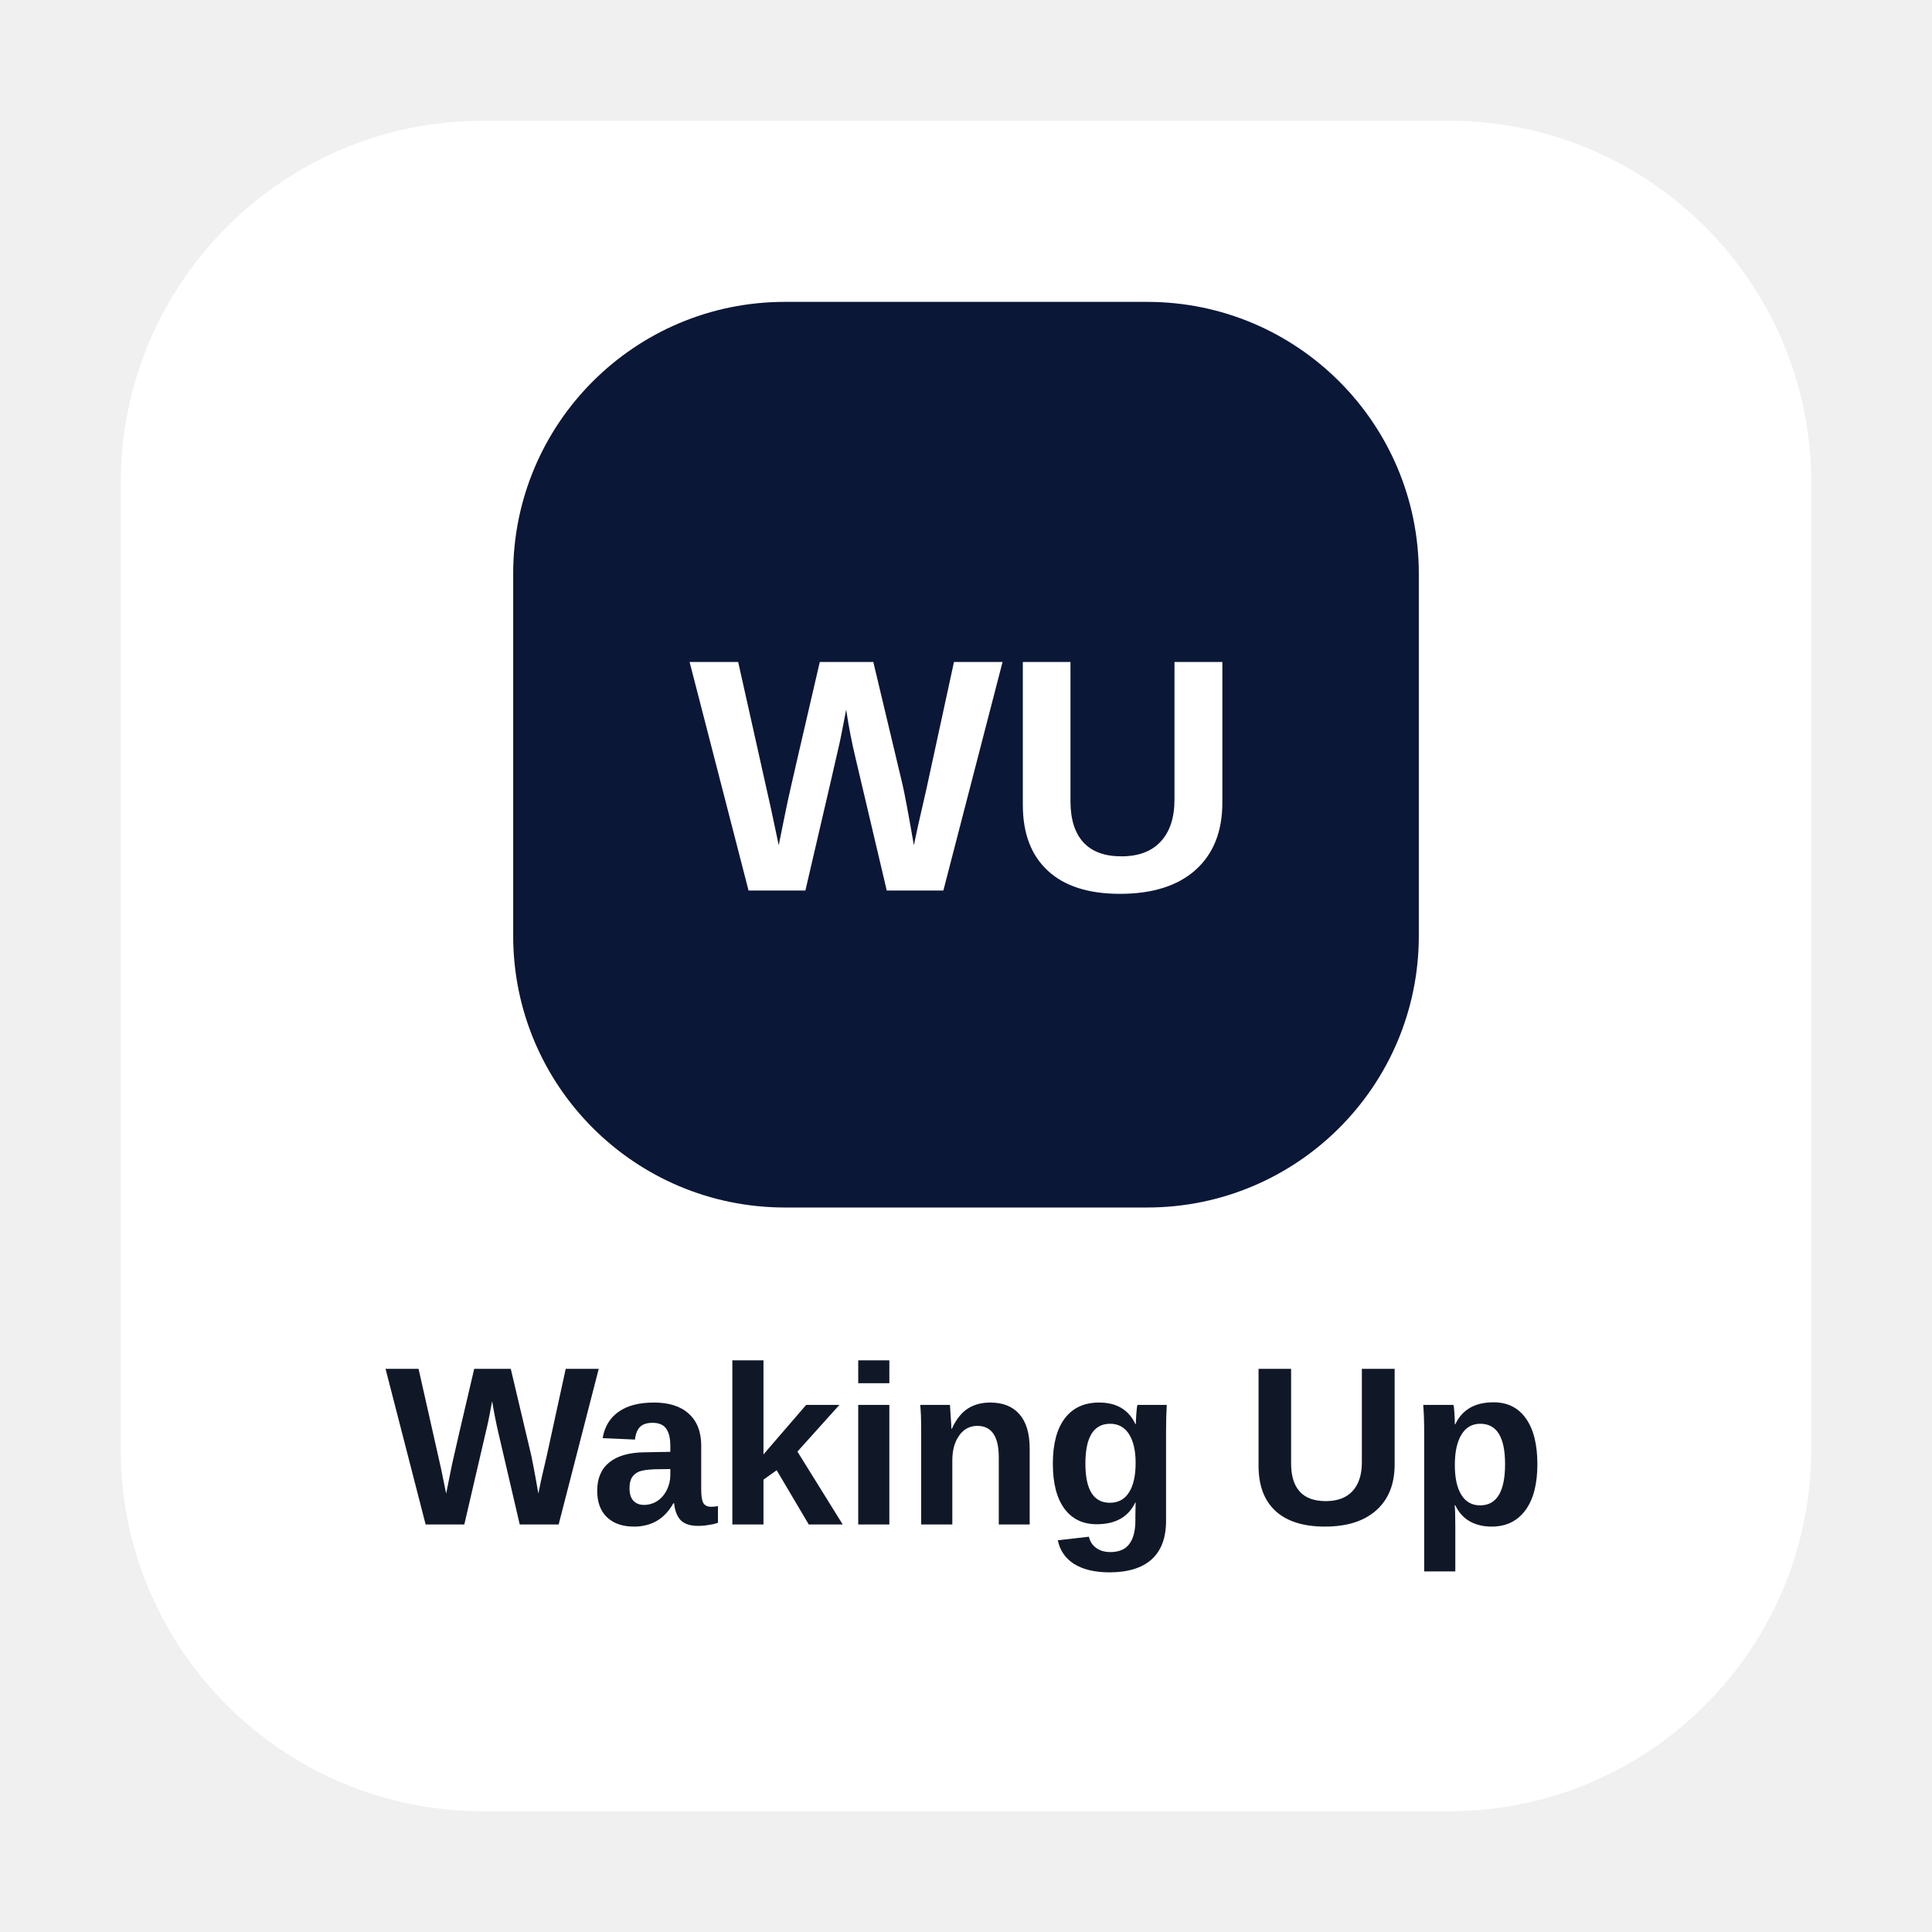
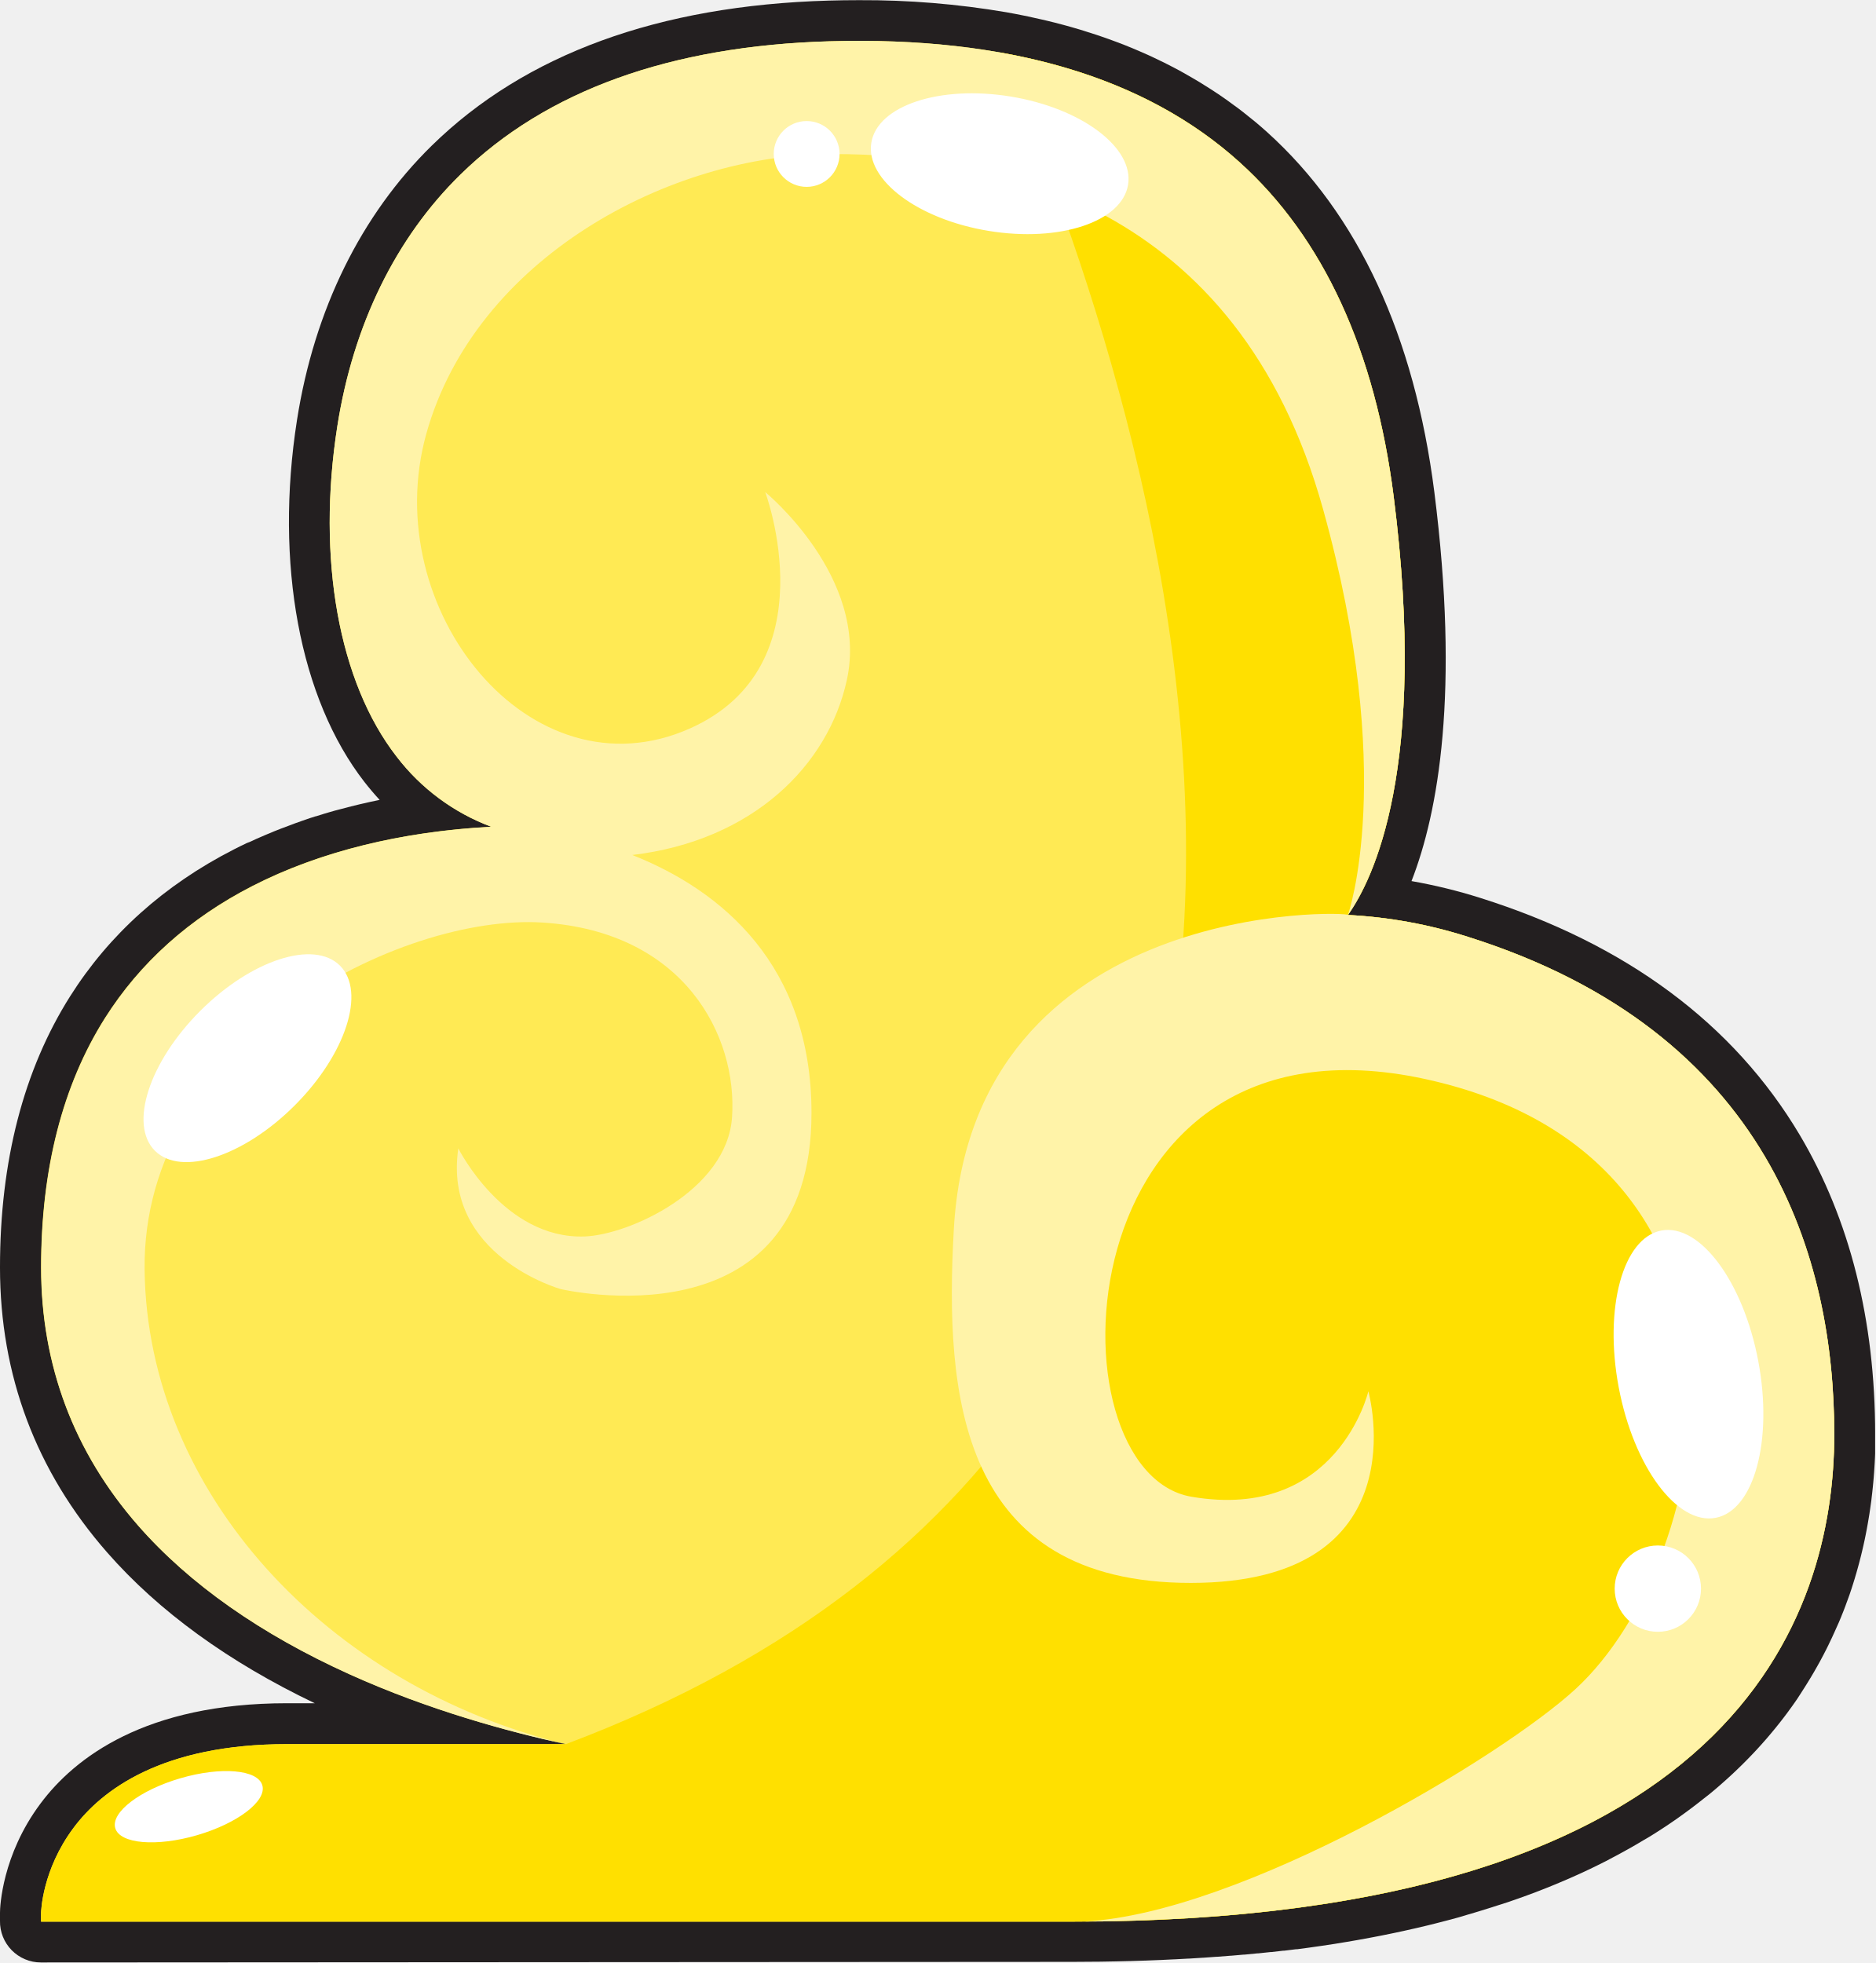
- <svg xmlns="http://www.w3.org/2000/svg" viewBox="0 0 128 128" role="img" aria-label="Waking Up">
-   <rect x="8" y="8" width="112" height="112" rx="24" fill="#ffffff" />
-   <rect x="34" y="20" width="60" height="60" rx="18" fill="#0b1736" />
-   <text x="64" y="59" text-anchor="middle" font-family="Arial,Helvetica,sans-serif" font-size="22" font-weight="700" fill="#ffffff">WU</text>
-   <text x="64" y="101" text-anchor="middle" font-family="Arial,Helvetica,sans-serif" font-size="15" font-weight="700" fill="#101828">Waking Up</text>
+ <svg xmlns="http://www.w3.org/2000/svg" width="688" height="720" viewBox="0 0 688 720" fill="none">
+   <g clip-path="url(#clip0_6378_469)">
+     <path d="M14.998 719.8C13.007 719.801 11.036 719.405 9.2 718.635C7.363 717.866 5.698 716.738 4.302 715.319C2.906 713.899 1.806 712.216 1.067 710.367C0.328 708.519 -0.035 706.541 -0.002 704.55V701.55C-0.002 699.47 0.718 680.45 14.828 661.55C27.348 644.75 53.208 624.72 105.278 624.72H115.438C83.798 609.58 58.208 591 39.308 569.42C13.218 539.65 -0.002 504.42 -0.002 464.86C-0.002 425.91 8.648 392.46 25.708 365.44C40.038 342.75 60.218 324.63 85.708 311.59C87.238 310.8 88.818 310.03 90.538 309.21L91.848 308.7L92.348 308.47C93.348 307.99 94.458 307.47 95.548 307.03C96.118 306.77 96.698 306.53 97.278 306.28L97.708 306.1C98.648 305.7 99.598 305.3 100.558 304.91L102.958 303.96L105.638 302.96C106.508 302.64 107.388 302.31 108.278 301.96L110.768 301.08C111.718 300.75 112.678 300.43 113.648 300.08L115.788 299.4H115.908C116.968 299.06 118.028 298.73 119.098 298.4L120.948 297.86C122.158 297.51 123.368 297.16 124.598 296.86L125.328 296.67C129.838 295.45 134.498 294.36 139.238 293.39C137.312 291.304 135.458 289.12 133.678 286.84C109.928 256.3 100.678 206.66 108.928 154.04C115.258 113.68 132.368 78.87 158.398 53.37C192.588 19.89 241.528 2.01 303.858 0.22C307.618 0.11 311.378 0.06 315.048 0.06C333.169 -0.028 351.264 1.457 369.128 4.5C371.128 4.86 373.268 5.26 375.598 5.74L377.108 6.05C378.822 6.41 380.528 6.79 382.228 7.19L383.648 7.52C387.878 8.52 392.078 9.66 396.118 10.87L397.498 11.3C399.078 11.78 400.658 12.3 402.228 12.81L403.728 13.32C405.648 13.98 407.408 14.6 409.098 15.24L409.558 15.41C411.418 16.1 413.318 16.85 415.338 17.69L416.548 18.2C418.038 18.83 419.498 19.47 420.958 20.12L422.518 20.84C423.978 21.51 425.448 22.22 426.898 22.94L427.898 23.45C429.668 24.34 431.448 25.27 433.178 26.22L434.178 26.78C435.558 27.55 436.938 28.34 438.298 29.15L439.808 30.05C441.078 30.82 442.318 31.6 443.548 32.39L443.928 32.63L444.858 33.23C446.568 34.34 448.138 35.41 449.638 36.47L450.328 36.97C451.598 37.88 452.948 38.87 454.328 39.89C454.738 40.19 455.138 40.51 455.538 40.82L455.748 40.98C456.858 41.85 457.938 42.72 459.018 43.6L459.398 43.91L460.398 44.71C462.038 46.08 463.398 47.28 464.708 48.45C498.118 78.63 518.708 123.05 526.048 180.45C535.368 253.93 527.548 297.83 517.678 323.17C526.178 324.66 534.57 326.712 542.798 329.31C596.378 346.18 635.798 375.47 660.078 416.31C678.418 447.25 687.718 484.18 687.718 526.08V527.78V529.5V531.21V532.92L687.648 534.7L687.558 536.53L687.448 538.29L687.328 540.11L687.188 541.95L687.028 543.77L686.848 545.61L686.648 547.5L686.428 549.36C686.428 549.76 686.198 551.21 686.198 551.21L685.928 553.13L685.638 555.13L685.328 557.02L684.998 558.95L684.638 560.95L684.248 562.95C684.188 563.28 683.858 564.86 683.858 564.86L683.418 566.86L682.958 568.86C682.878 569.21 682.488 570.79 682.488 570.79C682.368 571.29 681.958 572.86 681.958 572.86L681.418 574.86C681.298 575.3 680.858 576.86 680.858 576.86L680.378 578.48L680.258 578.9C680.118 579.34 679.968 579.83 679.818 580.32L679.638 580.9L678.998 582.9L678.298 584.98L677.568 586.98C677.398 587.46 677.208 587.98 677.018 588.47L676.838 588.98L676.248 590.53L676.028 591.09C675.838 591.56 675.638 592.09 675.428 592.58L675.238 593.07L674.438 594.99L673.438 597.21L672.658 598.96L672.548 599.19C672.288 599.78 672.048 600.28 671.818 600.79L671.588 601.26L670.588 603.36C670.338 603.88 670.078 604.36 669.818 604.92L669.558 605.42L668.678 607.14L668.518 607.43C668.248 607.95 667.958 608.43 667.678 609.01L667.448 609.44L666.548 611.05L666.288 611.51C665.978 612.07 665.678 612.59 665.378 613.11L665.088 613.6C664.798 614.11 664.488 614.6 664.168 615.16L663.858 615.67C663.588 616.13 663.258 616.67 662.928 617.19L662.658 617.63L661.658 619.22L661.358 619.68C661.018 620.21 660.668 620.74 660.358 621.26L660.048 621.73C659.718 622.22 659.368 622.73 659.048 623.27L658.718 623.74C658.388 624.23 658.018 624.74 657.638 625.29L657.298 625.77L656.188 627.29L655.858 627.75C655.508 628.23 655.108 628.75 654.708 629.29L654.428 629.66C653.998 630.23 653.588 630.75 653.188 631.27L652.868 631.68L651.628 633.23L651.318 633.62C650.858 634.19 650.428 634.71 649.988 635.23L649.658 635.63L648.338 637.19L648.008 637.58L646.658 639.11L646.288 639.53L644.898 641.07L644.568 641.43L643.118 642.99L642.778 643.34C642.288 643.86 641.778 644.34 641.288 644.89L640.928 645.26L639.408 646.79L639.058 647.14C638.538 647.66 638.058 648.14 637.488 648.67L637.158 648.99L635.528 650.54L635.148 650.89L633.498 652.4L633.138 652.73L631.438 654.24L631.078 654.56L629.318 656.08C629.318 656.08 628.968 656.37 628.968 656.38L627.178 657.87L626.758 658.21L624.848 659.7L624.458 660.01L622.598 661.47L622.248 661.74L620.308 663.22L619.848 663.56L617.958 664.96L617.598 665.22L615.598 666.66L615.208 666.94L613.138 668.37L612.758 668.63L610.648 670.05L610.248 670.31C609.548 670.77 608.838 671.24 608.108 671.7L607.738 671.94L605.528 673.33L605.148 673.57L602.848 674.91L602.498 675.12L600.148 676.51L599.738 676.75C598.968 677.2 598.188 677.64 597.408 678.08L597.048 678.28C596.218 678.75 595.418 679.19 594.618 679.62L594.238 679.83C593.398 680.29 592.588 680.72 591.768 681.15L591.348 681.37L588.848 682.7L588.478 682.88C587.598 683.33 586.748 683.76 585.898 684.17L585.498 684.37L582.898 685.63L582.398 685.86L579.838 687.06L579.398 687.26L576.728 688.46L576.298 688.65L573.558 689.84L573.198 689.99L570.348 691.19L569.848 691.39C568.988 691.75 568.038 692.13 567.088 692.51L566.588 692.71L563.748 693.81L563.358 693.97L560.358 695.08L559.968 695.23L556.908 696.33L556.478 696.48C555.478 696.85 554.478 697.2 553.398 697.55L552.998 697.69L549.868 698.69L549.398 698.84L546.248 699.84L545.828 699.98L542.598 700.98L542.208 701.1L538.868 702.1L538.428 702.22L535.088 703.22L534.658 703.34L531.248 704.26L530.868 704.36C529.668 704.68 528.518 704.98 527.348 705.27L526.888 705.39L523.388 706.26L522.878 706.38L519.368 707.21L519.008 707.29C517.728 707.59 516.508 707.86 515.278 708.13L514.838 708.23L511.138 709.02L510.798 709.09C509.468 709.37 508.208 709.63 506.928 709.88L506.578 709.95L502.668 710.7L502.228 710.78C500.958 711.02 499.658 711.26 498.338 711.49L497.968 711.56L493.968 712.25L493.528 712.32L489.528 712.98L489.118 713.04L484.988 713.67L484.618 713.72C483.228 713.93 481.828 714.13 480.408 714.32L480.058 714.37L475.758 714.95H475.338C473.968 715.13 472.508 715.31 471.038 715.48H470.678C469.248 715.66 467.758 715.83 466.258 715.99H465.918L461.418 716.47H461.098L456.508 716.92H456.198L451.518 717.33H451.318C449.668 717.47 448.078 717.59 446.488 717.71H446.198C444.598 717.84 442.988 717.95 441.358 718.06H441.188C439.468 718.18 437.828 718.28 436.188 718.38H435.908C434.298 718.47 432.618 718.57 430.908 718.65H430.708L425.578 718.9H425.418C423.688 718.98 421.938 719.05 420.178 719.11H420.078L414.728 719.28H414.578L409.178 719.41H409.058L403.578 719.51H403.428C399.858 719.51 396.508 719.58 393.208 719.58L14.998 719.8Z" fill="#231F20" />
+     <path d="M538.291 343.601C524.051 339.047 509.282 336.358 494.351 335.601C503.551 322.681 523.781 281.801 511.161 182.291C504.341 128.531 485.321 87.221 454.641 59.511C419.971 28.191 369.381 13.261 304.261 15.131C245.821 16.811 200.261 33.251 168.871 64.011C145.161 87.231 129.541 119.141 123.721 156.291C116.091 204.891 124.231 250.221 145.491 277.551C154.403 289.191 166.411 298.09 180.141 303.231C147.141 304.961 117.141 312.371 92.591 324.941C69.541 336.741 51.321 353.061 38.441 373.451C22.921 398.041 15.051 428.791 15.051 464.861C15.051 500.721 27.051 532.581 50.641 559.541C69.431 580.991 95.581 599.361 128.351 614.161C157.161 627.161 186.181 635.091 207.521 639.721H105.331C59.481 639.721 37.331 656.471 26.911 670.511C15.441 685.901 15.061 701.191 15.051 701.831V704.831H393.231C636.401 704.831 672.711 592.831 672.711 526.141C672.711 462.161 649.391 378.581 538.291 343.601Z" fill="#FFEA54" />
+     <path d="M538.291 343.599C524.051 339.045 509.282 336.356 494.351 335.599C503.551 322.679 523.781 281.799 511.161 182.289C504.341 128.529 485.321 87.219 454.641 59.509C431.961 39.019 402.461 25.509 366.541 19.199C423.341 150.049 544.341 512.889 207.541 639.719H105.331C59.481 639.719 37.331 656.469 26.911 670.509C15.441 685.899 15.061 701.189 15.051 701.829V704.829H393.231C636.401 704.829 672.711 592.829 672.711 526.139C672.711 462.159 649.391 378.579 538.291 343.599Z" fill="#FFE000" />
+     <path d="M577.9 619.449C550.85 644.409 455.22 701.699 397.85 704.779C636.85 703.379 672.74 592.419 672.74 526.109C672.74 462.159 649.42 378.579 538.32 343.599C524.08 339.045 509.311 336.356 494.38 335.599C495.29 334.319 356.57 329.129 349.81 451.029C346.44 511.619 351.81 580.589 436.71 580.589C521.61 580.589 501.85 510.309 501.85 510.309C501.85 510.309 490.57 558.169 436.95 548.979C383.33 539.789 389.47 366.699 522.75 395.789C656.03 424.879 629.98 571.449 577.9 619.449Z" fill="#FFF3A8" />
+     <path d="M511.161 182.31C504.341 128.55 485.321 87.24 454.641 59.53C419.971 28.21 369.381 13.28 304.261 15.15C245.821 16.83 200.261 33.27 168.871 64.03C145.161 87.25 129.541 119.16 123.721 156.31C116.091 204.91 124.231 250.24 145.491 277.57C154.404 289.211 166.411 298.11 180.141 303.25C178.361 303.34 176.601 303.46 174.851 303.59C173.101 303.72 171.481 303.85 169.851 304C140.961 306.62 114.621 313.72 92.661 325C69.611 336.8 51.391 353.12 38.511 373.51C22.991 398.1 15.121 428.85 15.121 464.92C15.121 500.78 27.121 532.64 50.711 559.6C69.501 581.05 95.651 599.42 128.421 614.22C157.231 627.22 186.251 635.15 207.591 639.78C120.031 618.55 54.051 547.49 53.031 465.78C52.031 382.43 147.031 335.05 199.031 338.38C251.031 341.71 270.521 379.99 268.481 409.78C266.641 436.61 230.681 452.96 214.351 453.52C184.741 454.52 168.091 421.21 168.091 421.21C162.271 460.67 205.621 472.81 205.621 472.81C205.621 472.81 297.621 494.53 297.621 408.19C297.621 354.07 264.741 326.58 231.881 313.6C276.091 308.35 303.781 280.71 310.591 249.4C318.801 211.65 280.651 180.49 280.651 180.49C280.651 180.49 304.461 244.16 253.141 267.14C194.671 293.32 138.431 223.48 156.341 159.14C174.251 94.8 245.481 56.5 305.231 56.5C364.981 56.5 453.851 74.09 485.221 186.7C512.491 284.49 494.351 335.64 494.351 335.64C503.551 322.7 523.781 281.82 511.161 182.31Z" fill="#FFF3A8" />
+     <path d="M413.726 67.77C415.957 54.161 396.686 39.673 370.684 35.411C344.682 31.148 321.794 38.725 319.563 52.334C317.332 65.942 336.603 80.43 362.605 84.693C388.607 88.956 411.495 81.379 413.726 67.77Z" fill="white" />
+     <path d="M295.84 68.54C302.506 68.54 307.91 63.136 307.91 56.47C307.91 49.804 302.506 44.4 295.84 44.4C289.173 44.4 283.77 49.804 283.77 56.47C283.77 63.136 289.173 68.54 295.84 68.54Z" fill="white" />
+     <path d="M629.207 556.72C643.339 554.053 650.342 528.3 644.849 499.201C639.356 470.101 623.447 448.674 609.315 451.342C595.183 454.009 588.18 479.762 593.673 508.861C599.166 537.961 615.075 559.388 629.207 556.72Z" fill="white" />
+     <path d="M608.021 598.519C616.764 598.519 623.851 591.432 623.851 582.689C623.851 573.947 616.764 566.859 608.021 566.859C599.279 566.859 592.191 573.947 592.191 582.689C592.191 591.432 599.279 598.519 608.021 598.519Z" fill="white" />
+     <path d="M108.084 405.461C126.829 386.716 134.266 363.761 124.694 354.189C115.122 344.617 92.167 352.054 73.422 370.799C54.676 389.544 47.24 412.5 56.812 422.071C66.383 431.643 89.339 424.207 108.084 405.461Z" fill="white" />
+     <path d="M72.286 673.118C87.179 668.774 97.888 660.577 96.206 654.808C94.523 649.04 81.086 647.885 66.193 652.229C51.3 656.572 40.59 664.77 42.273 670.539C43.955 676.307 57.393 677.462 72.286 673.118Z" fill="white" />
+   </g>
+   <defs>
+     <clipPath id="clip0_6378_469">
+       <rect width="687.71" height="719.8" fill="white" />
+     </clipPath>
+   </defs>
</svg>
